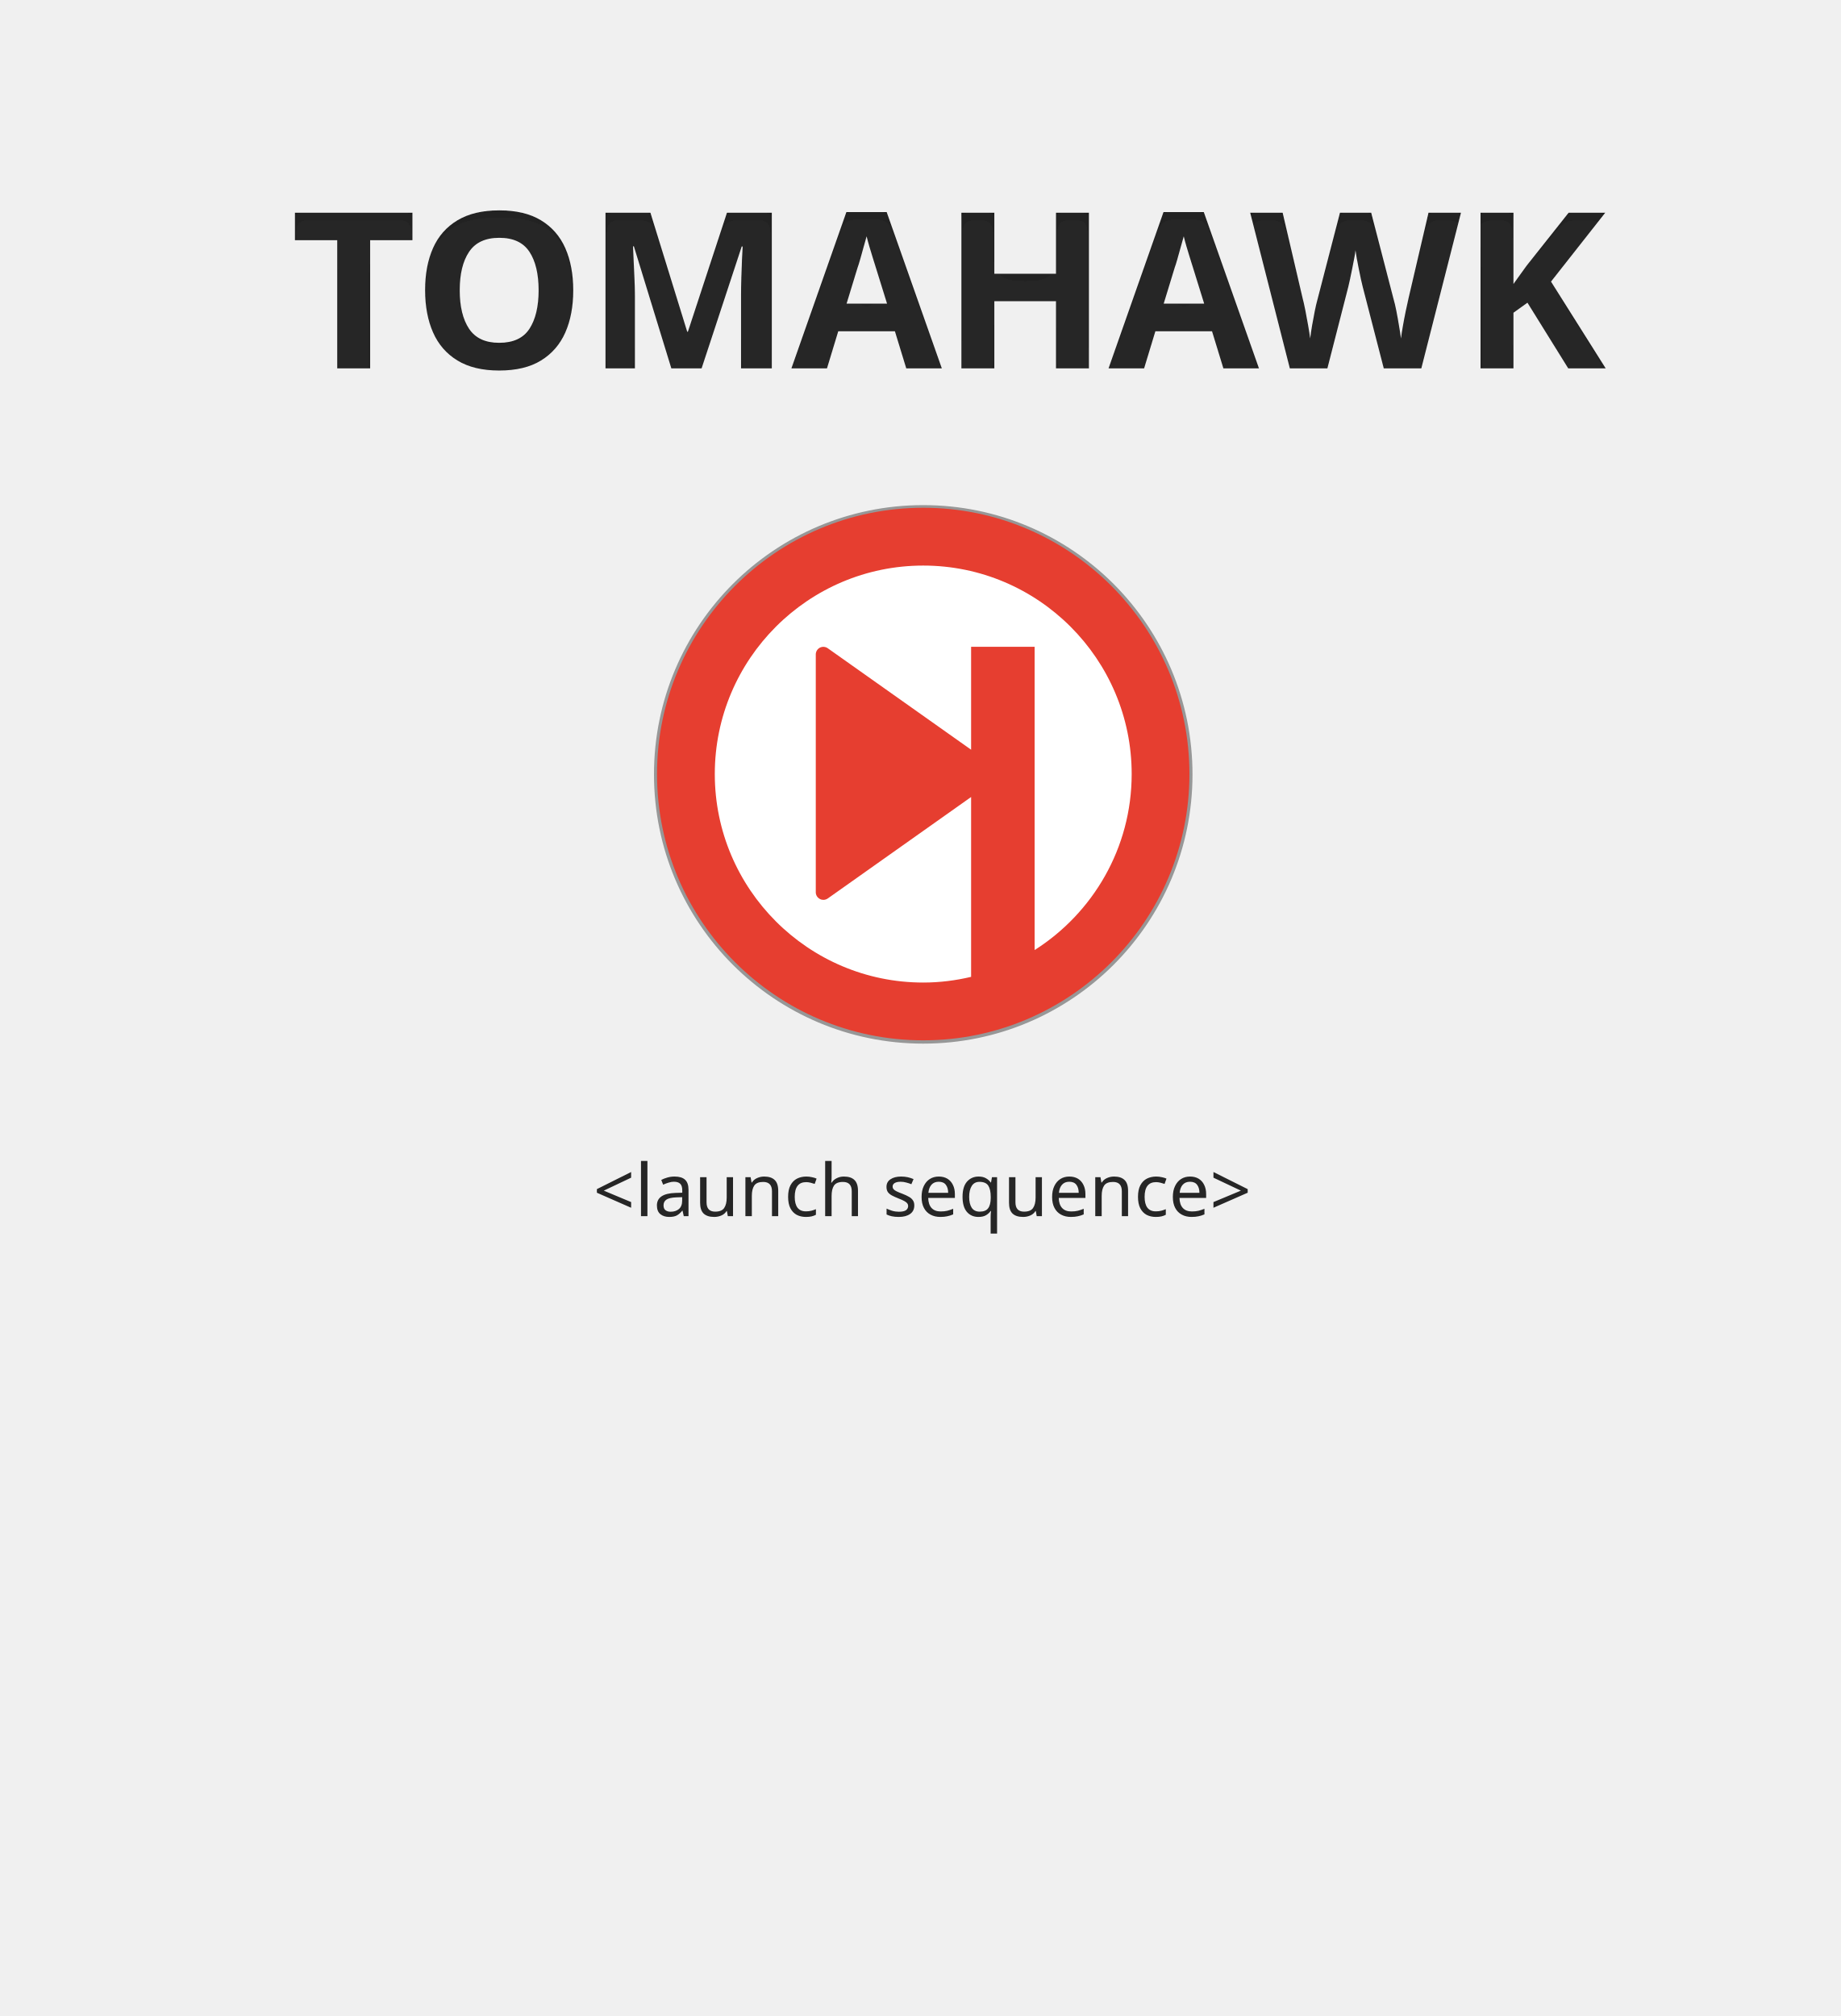
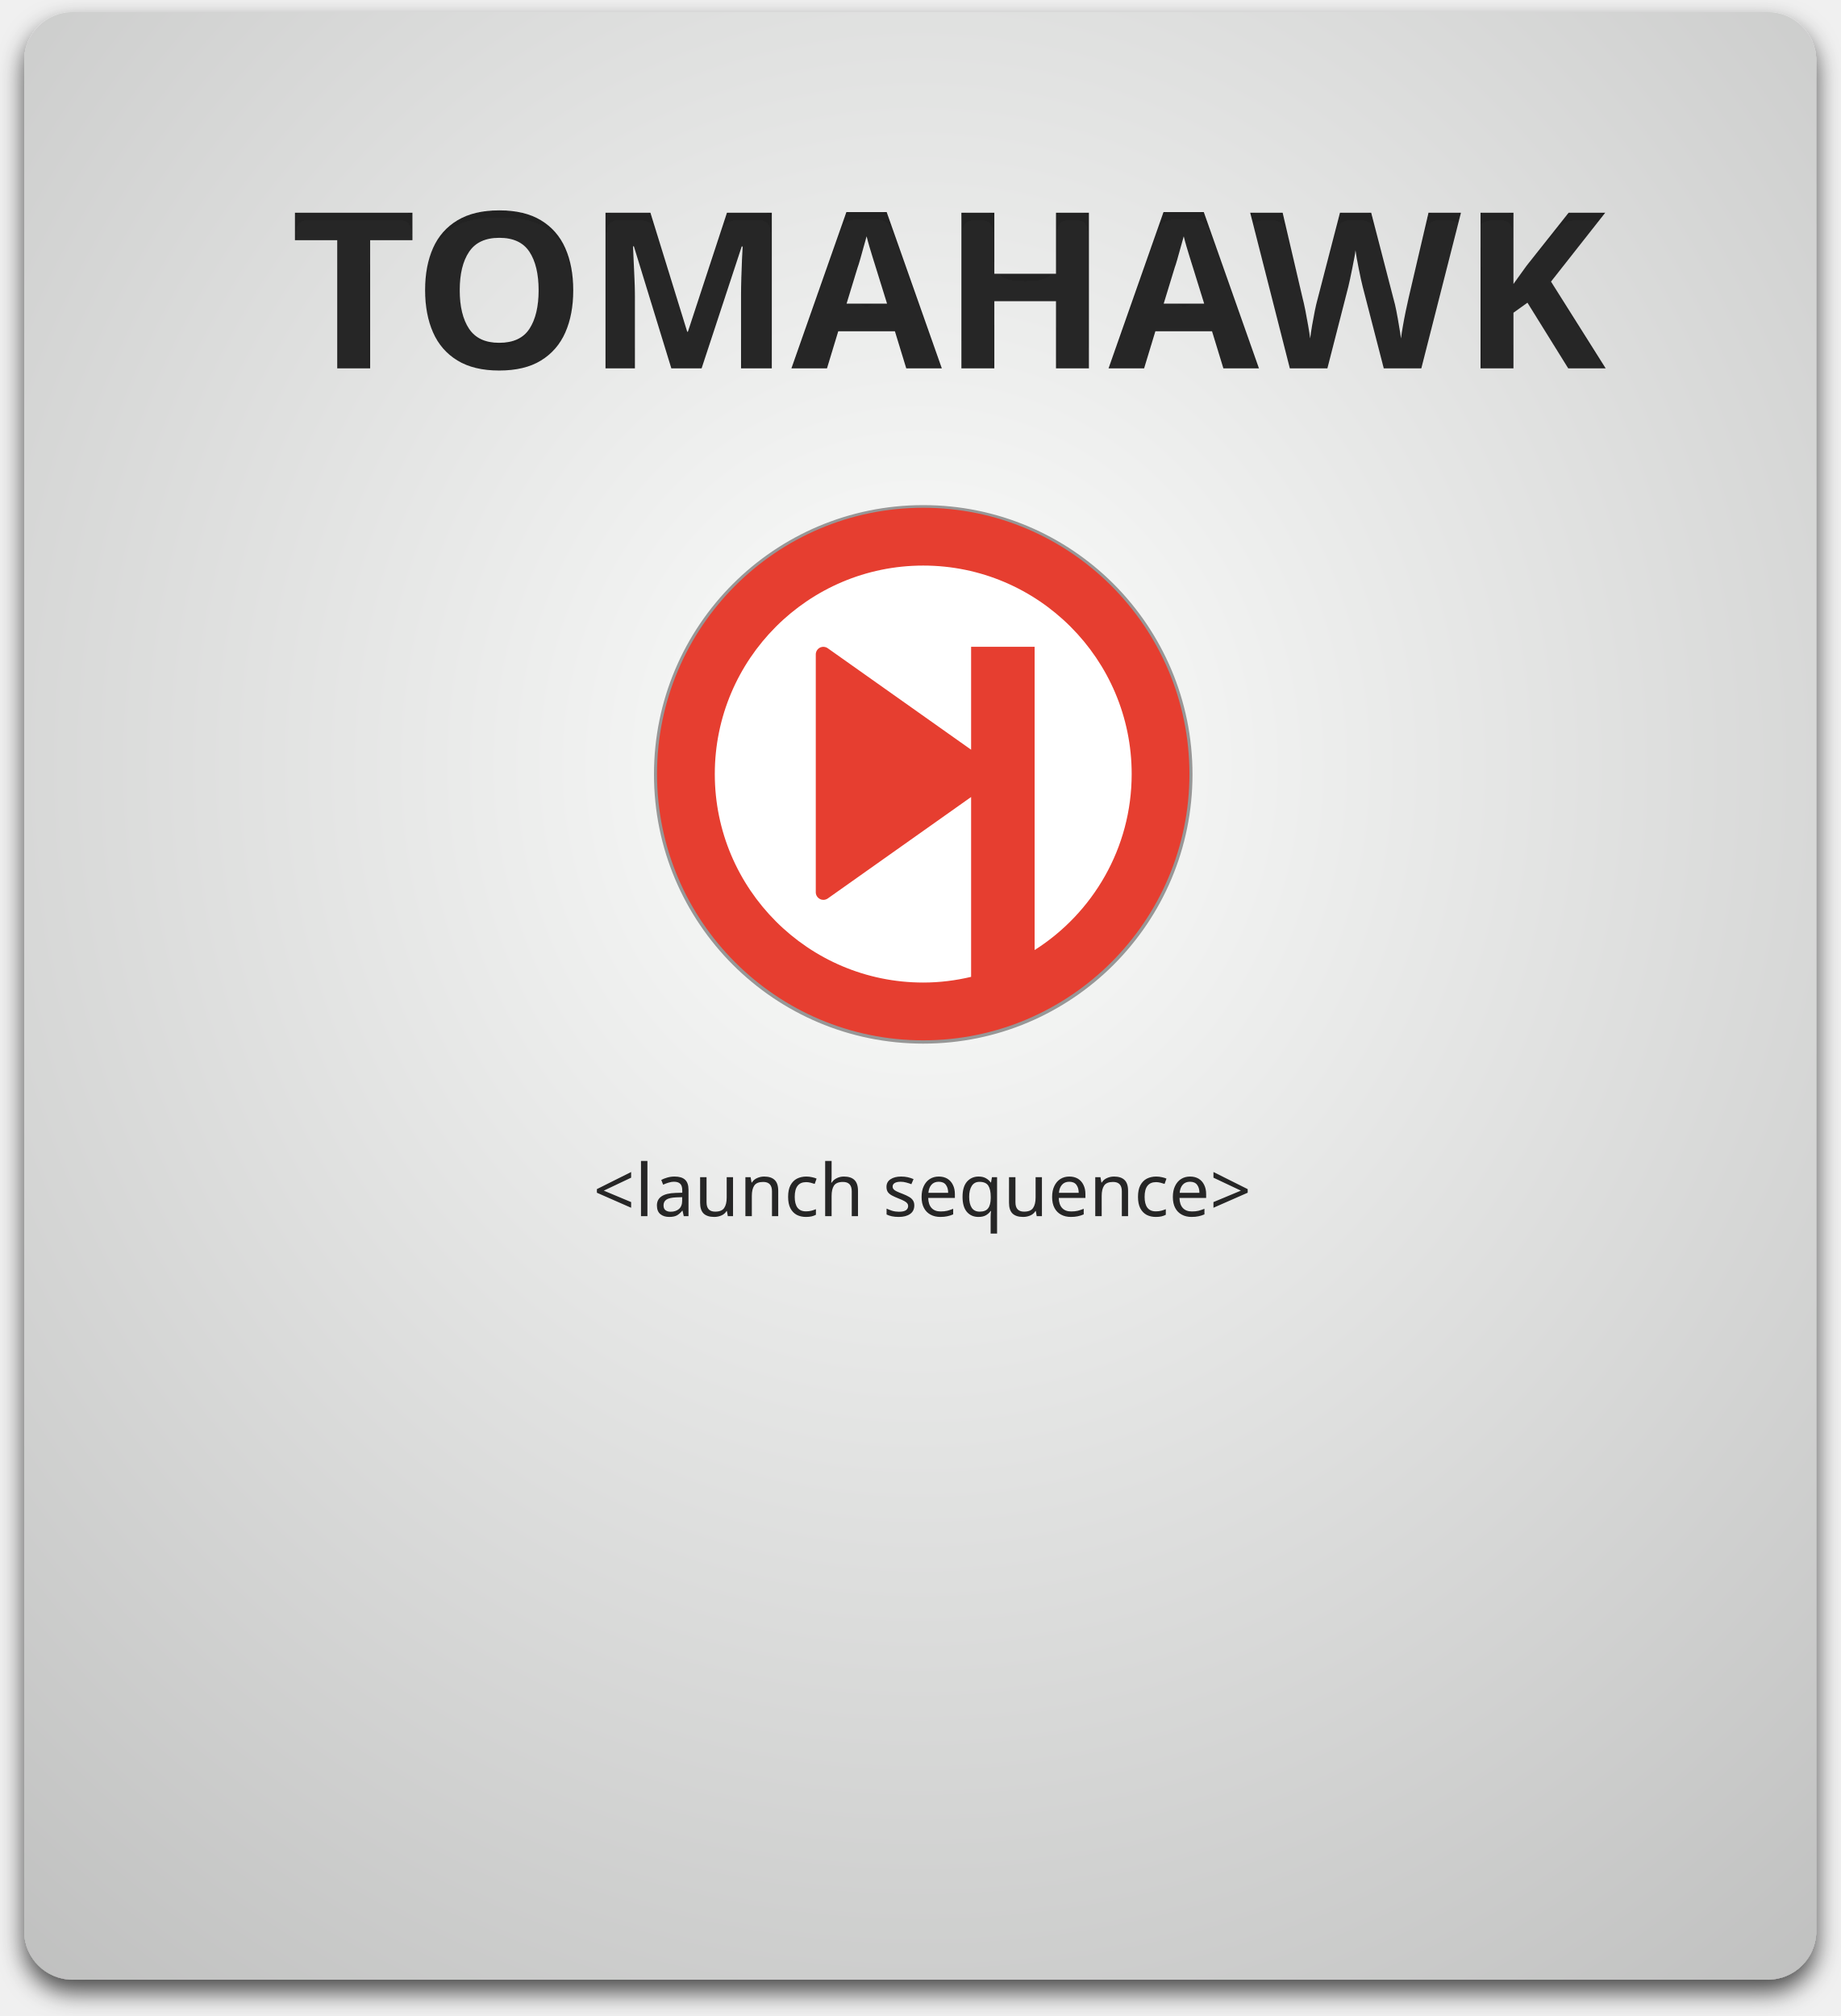
<svg xmlns="http://www.w3.org/2000/svg" width="304px" height="333px" viewBox="0 0 304 333" version="1.1">
  <description>Created with Sketch (http://www.bohemiancoding.com/sketch)</description>
  <defs>
-     <filter x="-20%" y="-20%" width="140%" height="140%" filterUnits="objectBoundingBox" id="filter-1">
+     <radialGradient cx="50%" cy="38.216%" fx="50%" fy="38.216%" r="321.978%" id="radialGradient-1">
+       <stop stop-color="#FEFFFE" offset="0%" />
+       <stop stop-color="#000000" offset="100%" />
+     </radialGradient>
+     <filter x="-20%" y="-20%" width="140%" height="140%" filterUnits="objectBoundingBox" id="filter-2">
      <feOffset dx="0" dy="2" in="SourceAlpha" result="shadowOffsetOuter1" />
      <feGaussianBlur stdDeviation="2" in="shadowOffsetOuter1" result="shadowBlurOuter1" />
      <feColorMatrix values="0 0 0 0 0   0 0 0 0 0   0 0 0 0 0  0 0 0 0.7 0" in="shadowBlurOuter1" type="matrix" result="shadowMatrixOuter1" />
      <feMerge>
        <feMergeNode in="shadowMatrixOuter1" />
        <feMergeNode in="SourceGraphic" />
      </feMerge>
    </filter>
-     <filter x="-20%" y="-20%" width="140%" height="140%" filterUnits="objectBoundingBox" id="filter-2">
+     <filter x="-20%" y="-20%" width="140%" height="140%" filterUnits="objectBoundingBox" id="filter-3">
      <feMorphology radius="5" in="SourceAlpha" operator="dilate" result="shadowSpreadInner1" />
      <feOffset dx="0" dy="1" in="shadowSpreadInner1" result="shadowOffsetInner1" />
      <feGaussianBlur stdDeviation="1.5" in="shadowOffsetInner1" result="shadowBlurInner1" />
      <feComposite in="shadowBlurInner1" in2="SourceAlpha" operator="arithmetic" k2="-1" k3="1" result="shadowInnerInner1" />
      <feColorMatrix values="0 0 0 0 0   0 0 0 0 0   0 0 0 0 0  0 0 0 0.7 0" in="shadowInnerInner1" type="matrix" result="shadowMatrixInner1" />
      <feMerge>
        <feMergeNode in="SourceGraphic" />
        <feMergeNode in="shadowMatrixInner1" />
      </feMerge>
    </filter>
  </defs>
  <g id="Page-1" stroke="none" stroke-width="1" fill="none" fill-rule="evenodd">
-     <rect d="M11.994,2 C7.579,2 4,5.58 4,9.993 L4,319.007 C4,323.421 7.583,327 11.994,327 L292.006,327 C296.421,327 300,323.42 300,319.007 L300,9.993 C300,5.579 296.417,2 292.006,2 L11.994,2 Z M11.994,2" id="Rectangle-4" filter="url(#filter-1)" x="4" y="2" width="296" height="325" rx="8" />
+     <rect d="M11.994,2 C7.579,2 4,5.58 4,9.993 L4,319.007 C4,323.421 7.583,327 11.994,327 L292.006,327 C296.421,327 300,323.42 300,319.007 L300,9.993 C300,5.579 296.417,2 292.006,2 L11.994,2 Z M11.994,2" id="Rectangle-4" fill="url(#radialGradient-1)" filter="url(#filter-2)" x="4" y="2" width="296" height="325" rx="8" />
    <g id="tomahawk-icon" transform="translate(108.524, 83.84512)">
      <g id="Page-1">
        <ellipse d="M43.976,88.04 C68.263,88.04 87.952,68.351 87.952,44.064 C87.952,19.777 68.263,0.088 43.976,0.088 C19.689,0.088 0,19.777 0,44.064 C0,68.351 19.689,88.04 43.976,88.04 Z M43.976,88.04" id="Oval-1" stroke="#979797" fill="#FFFFFF" cx="43.976" cy="44.064" rx="43.976" ry="43.976" />
        <g id="Group">
          <path d="M43.976,9.574 C24.988,9.574 9.546,25.02 9.546,44.01 C9.546,62.998 24.987,78.449 43.976,78.449 C46.698,78.449 49.34,78.112 51.883,77.508 L51.883,47.803 L28.202,64.565 C27.993,64.708 27.732,64.791 27.481,64.791 C27.285,64.791 27.086,64.749 26.907,64.646 C26.487,64.432 26.226,64.002 26.226,63.54 L26.226,24.247 C26.226,23.785 26.487,23.351 26.907,23.13 C27.327,22.925 27.823,22.961 28.202,23.228 L51.883,39.99 L51.883,22.993 L52.892,22.993 L62.374,22.993 L62.374,73.083 C71.996,66.971 78.405,56.235 78.405,44.009 C78.405,25.021 62.959,9.574 43.976,9.574 L43.976,9.574" id="Shape" />
          <path d="M43.976,0.027 C19.727,0.027 0.002,19.758 0.002,44.01 C0.002,68.263 19.727,87.993 43.976,87.993 C68.22,87.993 87.946,68.263 87.946,44.01 C87.945,19.758 68.22,0.027 43.976,0.027 L43.976,0.027 M62.374,73.085 L62.374,22.994 L52.892,22.994 L51.883,22.994 L51.883,39.991 L28.202,23.229 C27.824,22.962 27.327,22.926 26.907,23.131 C26.487,23.352 26.226,23.786 26.226,24.248 L26.226,63.541 C26.226,64.003 26.487,64.433 26.907,64.647 C27.086,64.75 27.285,64.792 27.481,64.792 C27.731,64.792 27.991,64.709 28.202,64.566 L51.883,47.804 L51.883,77.509 C49.34,78.112 46.698,78.451 43.976,78.451 C24.988,78.451 9.546,62.999 9.546,44.011 C9.546,25.022 24.987,9.575 43.976,9.575 C62.959,9.575 78.406,25.021 78.406,44.011 C78.405,56.236 71.996,66.972 62.374,73.085 L60.762,11.699" id="Shape" fill="#E63E30" />
        </g>
      </g>
    </g>
-     <text id="TOMAHAWK" fill="#262626" filter="url(#filter-2)" font-family="Proxima Nova" font-size="36" font-weight="bold">
+     <text id="TOMAHAWK" fill="#262626" filter="url(#filter-3)" font-family="Proxima Nova" font-size="36" font-weight="bold">
      <tspan x="48" y="60.845">TOMAHAWK</tspan>
    </text>
    <text id="&lt;launch-sequence&gt;" fill="#262626" font-family="Avenir Next" font-size="12" font-weight="normal">
      <tspan x="98" y="200.885">&lt;launch sequence&gt;</tspan>
    </text>
  </g>
</svg>
